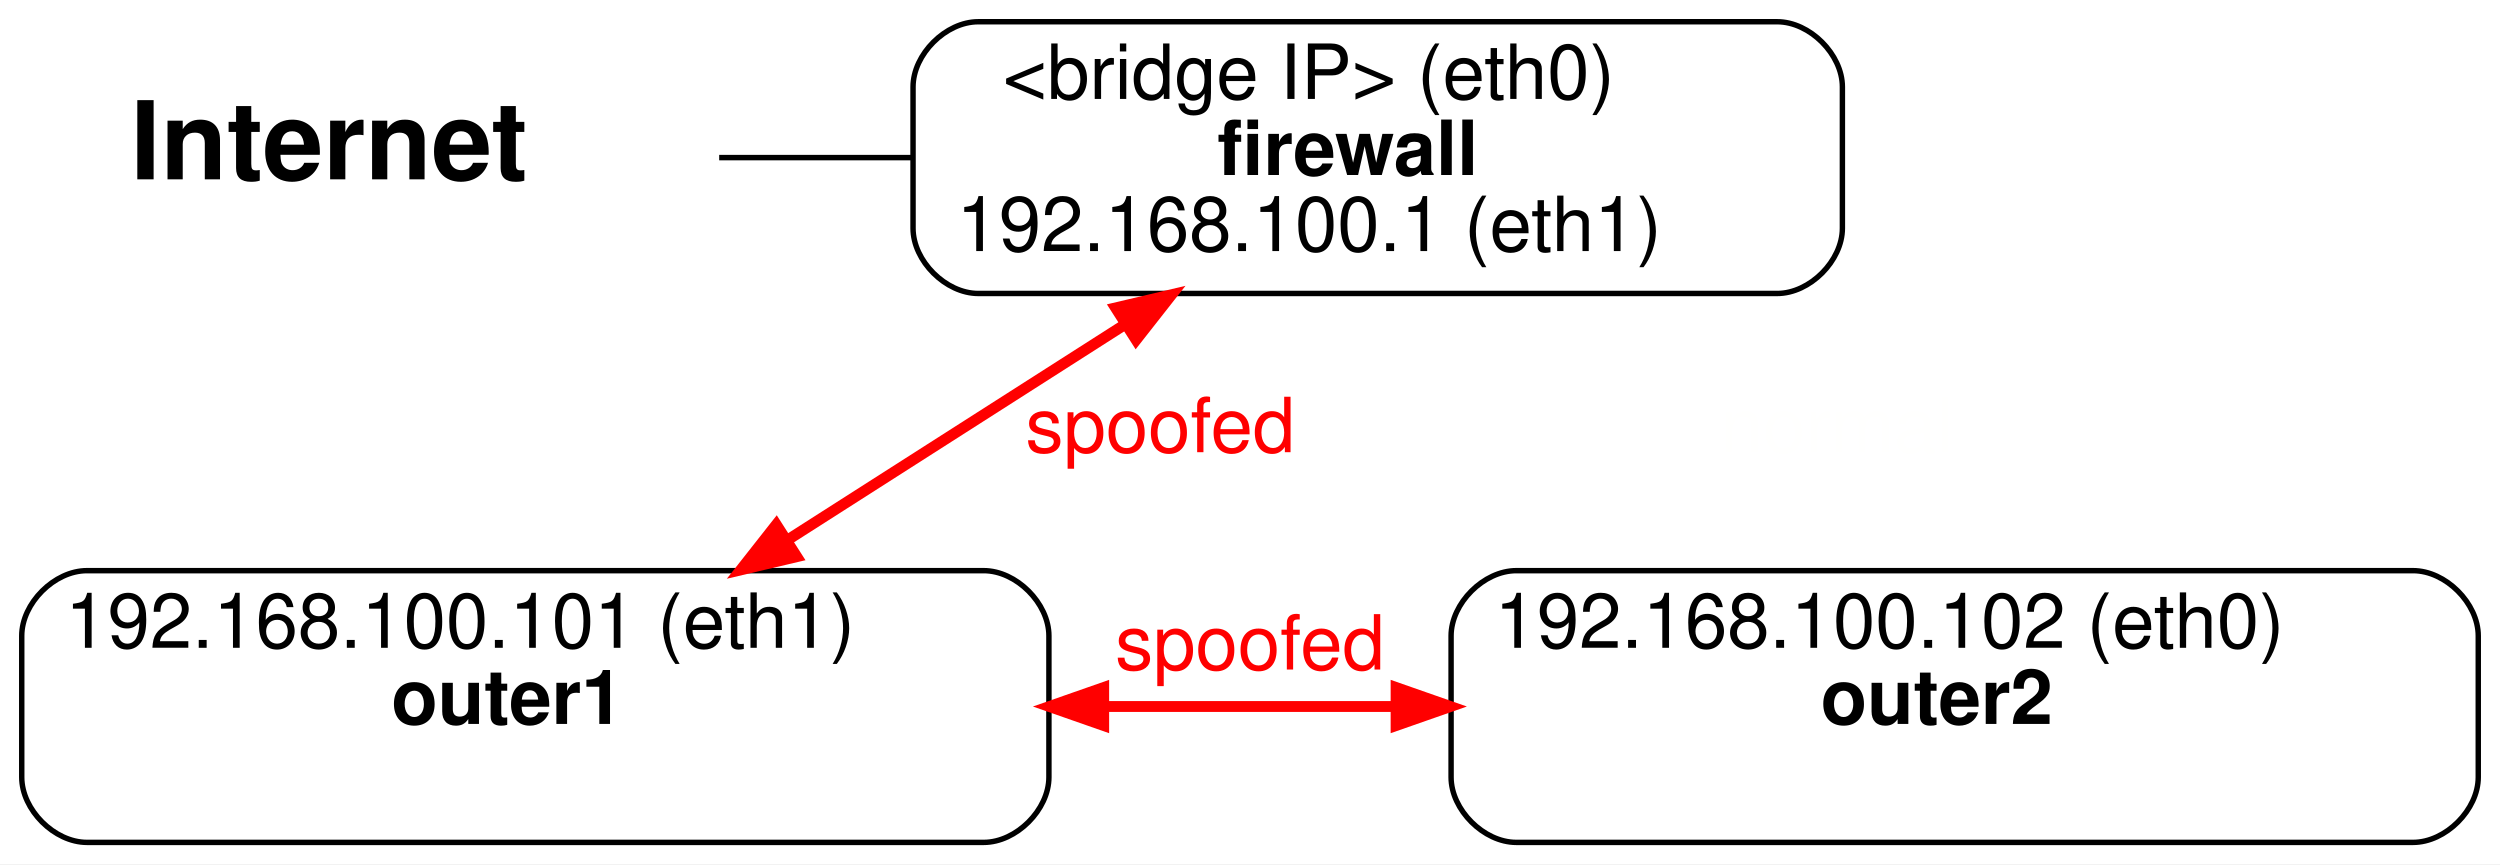
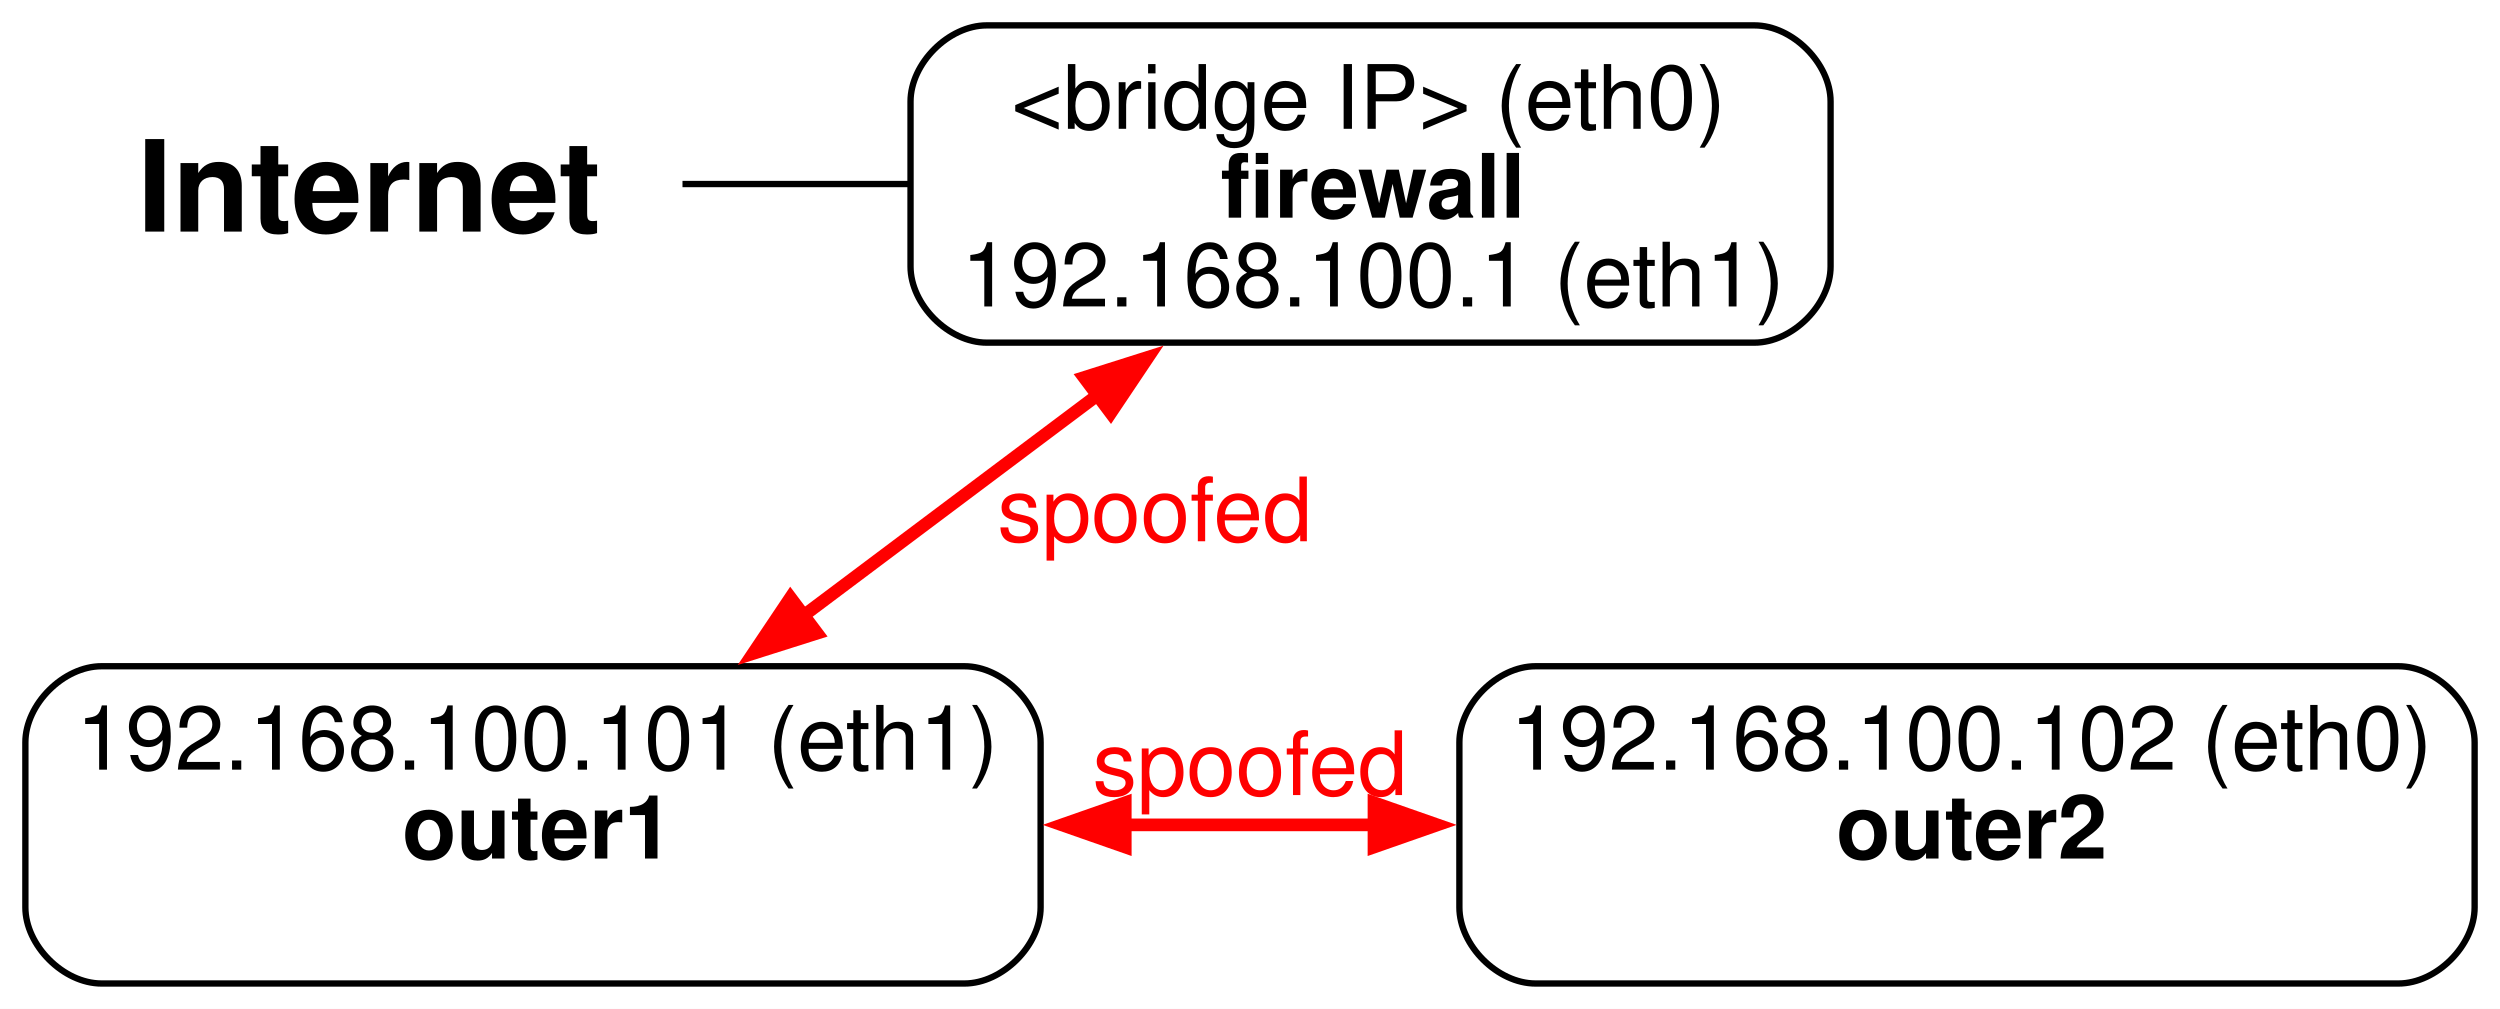
- <svg xmlns="http://www.w3.org/2000/svg" width="460pt" height="159pt" viewBox="0.00 0.00 460.00 159.00">
+ <svg xmlns="http://www.w3.org/2000/svg" width="394pt" height="159pt" viewBox="0.00 0.00 394.00 159.00">
  <g id="page0,1_graph0" class="graph" transform="scale(1 1) rotate(0) translate(4 155)">
-     <polygon fill="white" stroke="transparent" points="-4,4 -4,-155 456,-155 456,4 -4,4" />
+     <polygon fill="white" stroke="none" points="-4,4 -4,-155 390,-155 390,4 -4,4" />
    <g id="node1" class="node">
-       <text text-anchor="start" x="13" y="-122" font-family="Helvetica,sans-Serif" font-size="20.00"> </text>
-       <text text-anchor="start" x="20" y="-122" font-family="Helvetica,sans-Serif" font-weight="bold" font-size="20.00">Internet</text>
-       <text text-anchor="start" x="113" y="-122" font-family="Helvetica,sans-Serif" font-size="20.00"> </text>
+       <text text-anchor="start" x="12.38" y="-118.5" font-family="Helvetica,sans-Serif" font-size="20.00"> </text>
+       <text text-anchor="start" x="17.62" y="-118.5" font-family="Helvetica,sans-Serif" font-weight="bold" font-size="20.00">Internet</text>
+       <text text-anchor="start" x="90.38" y="-118.5" font-family="Helvetica,sans-Serif" font-size="20.00"> </text>
    </g>
    <g id="node2" class="node">
-       <path fill="none" stroke="black" d="M323,-151C323,-151 176,-151 176,-151 170,-151 164,-145 164,-139 164,-139 164,-113 164,-113 164,-107 170,-101 176,-101 176,-101 323,-101 323,-101 329,-101 335,-107 335,-113 335,-113 335,-139 335,-139 335,-145 329,-151 323,-151" />
-       <text text-anchor="start" x="180.5" y="-136.8" font-family="Helvetica,sans-Serif" font-size="14.00"> &lt;bridge IP&gt; (eth0)</text>
-       <text text-anchor="start" x="220" y="-122.8" font-family="Helvetica,sans-Serif" font-weight="bold" font-size="14.00">firewall</text>
-       <text text-anchor="start" x="172" y="-108.8" font-family="Helvetica,sans-Serif" font-size="14.00">192.168.100.1 (eth1) </text>
+       <path fill="none" stroke="black" d="M272.5,-151C272.5,-151 151.5,-151 151.5,-151 145.5,-151 139.5,-145 139.5,-139 139.5,-139 139.5,-113 139.5,-113 139.5,-107 145.5,-101 151.5,-101 151.5,-101 272.5,-101 272.5,-101 278.5,-101 284.5,-107 284.5,-113 284.5,-113 284.5,-139 284.5,-139 284.5,-145 278.5,-151 272.5,-151" />
+       <text text-anchor="start" x="155.38" y="-134.7" font-family="Helvetica,sans-Serif" font-size="14.00"> &lt;bridge IP&gt; (eth0)</text>
+       <text text-anchor="start" x="188.38" y="-120.7" font-family="Helvetica,sans-Serif" font-weight="bold" font-size="14.00">firewall</text>
+       <text text-anchor="start" x="147.5" y="-106.7" font-family="Helvetica,sans-Serif" font-size="14.00">192.168.100.1 (eth1) </text>
    </g>
    <g id="edge1" class="edge">
-       <path fill="none" stroke="black" d="M128.33,-126C140.17,-126 152,-126 163.83,-126" />
+       <path fill="none" stroke="black" d="M103.56,-126C114.87,-126 127.12,-126 139.18,-126" />
    </g>
    <g id="node3" class="node">
-       <path fill="none" stroke="black" d="M177,-50C177,-50 12,-50 12,-50 6,-50 0,-44 0,-38 0,-38 0,-12 0,-12 0,-6 6,0 12,0 12,0 177,0 177,0 183,0 189,-6 189,-12 189,-12 189,-38 189,-38 189,-44 183,-50 177,-50" />
-       <text text-anchor="start" x="8" y="-35.8" font-family="Helvetica,sans-Serif" font-size="14.00"> 192.168.100.101 (eth1)</text>
-       <text text-anchor="start" x="68" y="-21.8" font-family="Helvetica,sans-Serif" font-weight="bold" font-size="14.00">outer1</text>
-       <text text-anchor="start" x="89.5" y="-7.8" font-family="Helvetica,sans-Serif" font-size="14.00">  </text>
+       <path fill="none" stroke="black" d="M148,-50C148,-50 12,-50 12,-50 6,-50 0,-44 0,-38 0,-38 0,-12 0,-12 0,-6 6,0 12,0 12,0 148,0 148,0 154,0 160,-6 160,-12 160,-12 160,-38 160,-38 160,-44 154,-50 148,-50" />
+       <text text-anchor="start" x="8" y="-33.7" font-family="Helvetica,sans-Serif" font-size="14.00"> 192.168.100.101 (eth1)</text>
+       <text text-anchor="start" x="59.38" y="-19.7" font-family="Helvetica,sans-Serif" font-weight="bold" font-size="14.00">outer1</text>
+       <text text-anchor="start" x="76.25" y="-5.7" font-family="Helvetica,sans-Serif" font-size="14.00">  </text>
    </g>
    <g id="edge3" class="edge">
-       <path fill="none" stroke="red" stroke-width="2" d="M203.14,-95.39C183.44,-82.8 160.51,-68.16 140.81,-55.58" />
-       <polygon fill="red" stroke="red" stroke-width="2" points="201.27,-98.35 211.58,-100.78 205.04,-92.45 201.27,-98.35" />
-       <polygon fill="red" stroke="red" stroke-width="2" points="142.61,-52.57 132.29,-50.14 138.84,-58.47 142.61,-52.57" />
-       <text text-anchor="middle" x="209.5" y="-71.8" font-family="Helvetica,sans-Serif" font-size="14.00" fill="red">spoofed</text>
+       <path fill="none" stroke="red" stroke-width="2" d="M169.14,-92.86C154.11,-81.59 137.26,-68.94 122.28,-57.71" />
+       <polygon fill="red" stroke="red" stroke-width="2" points="166.85,-95.51 176.95,-98.71 171.05,-89.91 166.85,-95.51" />
+       <polygon fill="red" stroke="red" stroke-width="2" points="124.78,-55.21 114.68,-52.01 120.58,-60.81 124.78,-55.21" />
+       <text text-anchor="middle" x="178" y="-69.7" font-family="Helvetica,sans-Serif" font-size="14.00" fill="red">spoofed</text>
    </g>
    <g id="node4" class="node">
-       <path fill="none" stroke="black" d="M440,-50C440,-50 275,-50 275,-50 269,-50 263,-44 263,-38 263,-38 263,-12 263,-12 263,-6 269,0 275,0 275,0 440,0 440,0 446,0 452,-6 452,-12 452,-12 452,-38 452,-38 452,-44 446,-50 440,-50" />
-       <text text-anchor="start" x="271" y="-35.8" font-family="Helvetica,sans-Serif" font-size="14.00"> 192.168.100.102 (eth0)</text>
-       <text text-anchor="start" x="331" y="-21.8" font-family="Helvetica,sans-Serif" font-weight="bold" font-size="14.00">outer2</text>
-       <text text-anchor="start" x="352.5" y="-7.8" font-family="Helvetica,sans-Serif" font-size="14.00">  </text>
+       <path fill="none" stroke="black" d="M374,-50C374,-50 238,-50 238,-50 232,-50 226,-44 226,-38 226,-38 226,-12 226,-12 226,-6 232,0 238,0 238,0 374,0 374,0 380,0 386,-6 386,-12 386,-12 386,-38 386,-38 386,-44 380,-50 374,-50" />
+       <text text-anchor="start" x="234" y="-33.7" font-family="Helvetica,sans-Serif" font-size="14.00"> 192.168.100.102 (eth0)</text>
+       <text text-anchor="start" x="285.38" y="-19.7" font-family="Helvetica,sans-Serif" font-weight="bold" font-size="14.00">outer2</text>
+       <text text-anchor="start" x="302.25" y="-5.7" font-family="Helvetica,sans-Serif" font-size="14.00">  </text>
    </g>
    <g id="edge2" class="edge">
-       <path fill="none" stroke="transparent" stroke-width="2" d="M283.66,-93.69C296.32,-82.08 310.68,-68.92 323.34,-57.31" />
-       <polygon fill="transparent" stroke="transparent" stroke-width="2" points="280.93,-91.44 275.92,-100.78 285.66,-96.6 280.93,-91.44" />
-       <polygon fill="transparent" stroke="transparent" stroke-width="2" points="325.97,-59.65 330.98,-50.31 321.24,-54.49 325.97,-59.65" />
-       <text text-anchor="middle" x="334" y="-71.8" font-family="Helvetica,sans-Serif" font-size="14.00" fill="#fffffe">normal</text>
+       <path fill="none" stroke="none" stroke-width="2" d="M244.18,-91.1C253.86,-80.91 264.47,-69.74 274.13,-59.57" />
+       <polygon fill="none" stroke="none" stroke-width="2" points="241.67,-88.67 237.32,-98.33 246.74,-93.49 241.67,-88.67" />
+       <polygon fill="none" stroke="none" stroke-width="2" points="276.6,-62.05 280.95,-52.39 271.52,-57.23 276.6,-62.05" />
+       <text text-anchor="middle" x="285" y="-69.7" font-family="Helvetica,sans-Serif" font-size="14.00" fill="#fffffe" fill-opacity="0">normal</text>
    </g>
    <g id="edge4" class="edge">
-       <path fill="none" stroke="red" stroke-width="2" d="M199.3,-25C216.85,-25 235.07,-25 252.63,-25" />
-       <polygon fill="red" stroke="red" stroke-width="2" points="199.08,-21.5 189.08,-25 199.08,-28.5 199.08,-21.5" />
-       <polygon fill="red" stroke="red" stroke-width="2" points="252.88,-28.5 262.88,-25 252.88,-21.5 252.88,-28.5" />
-       <text text-anchor="middle" x="226" y="-31.8" font-family="Helvetica,sans-Serif" font-size="14.00" fill="red">spoofed</text>
+       <path fill="none" stroke="red" stroke-width="2" d="M173.15,-25C186.2,-25 199.61,-25 212.66,-25" />
+       <polygon fill="red" stroke="red" stroke-width="2" points="173.34,-21.5 163.34,-25 173.34,-28.5 173.34,-21.5" />
+       <polygon fill="red" stroke="red" stroke-width="2" points="212.54,-28.5 222.54,-25 212.54,-21.5 212.54,-28.5" />
+       <text text-anchor="middle" x="193" y="-29.7" font-family="Helvetica,sans-Serif" font-size="14.00" fill="red">spoofed</text>
    </g>
  </g>
</svg>
